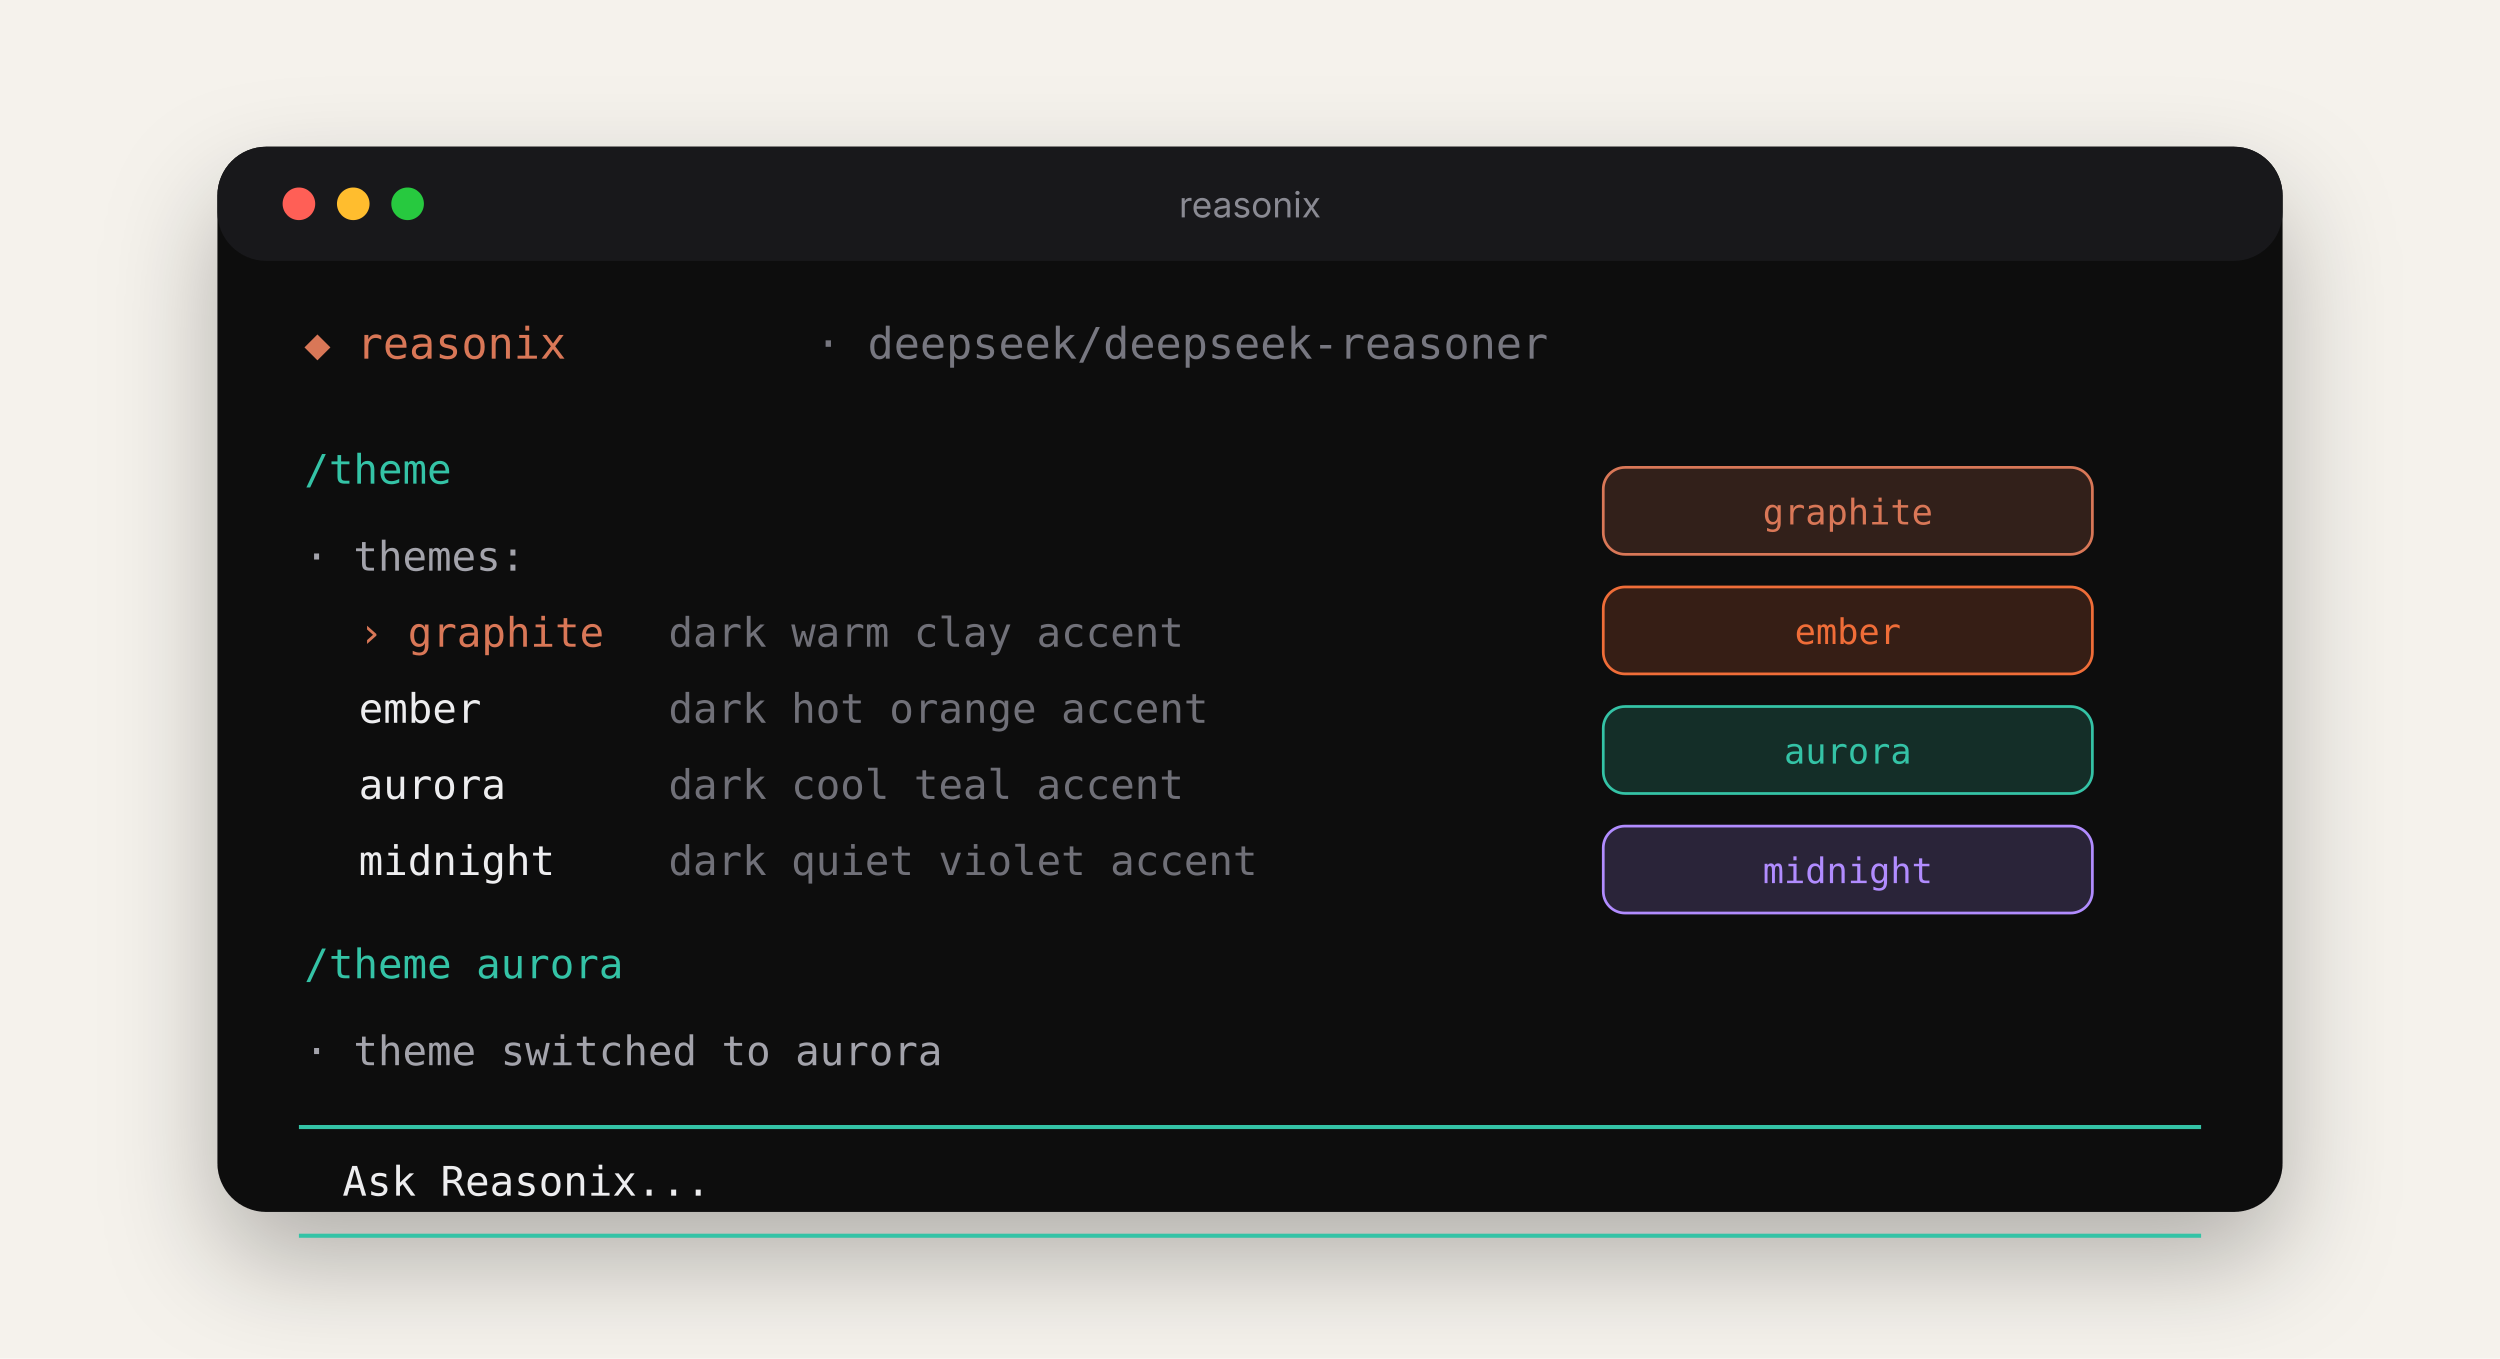
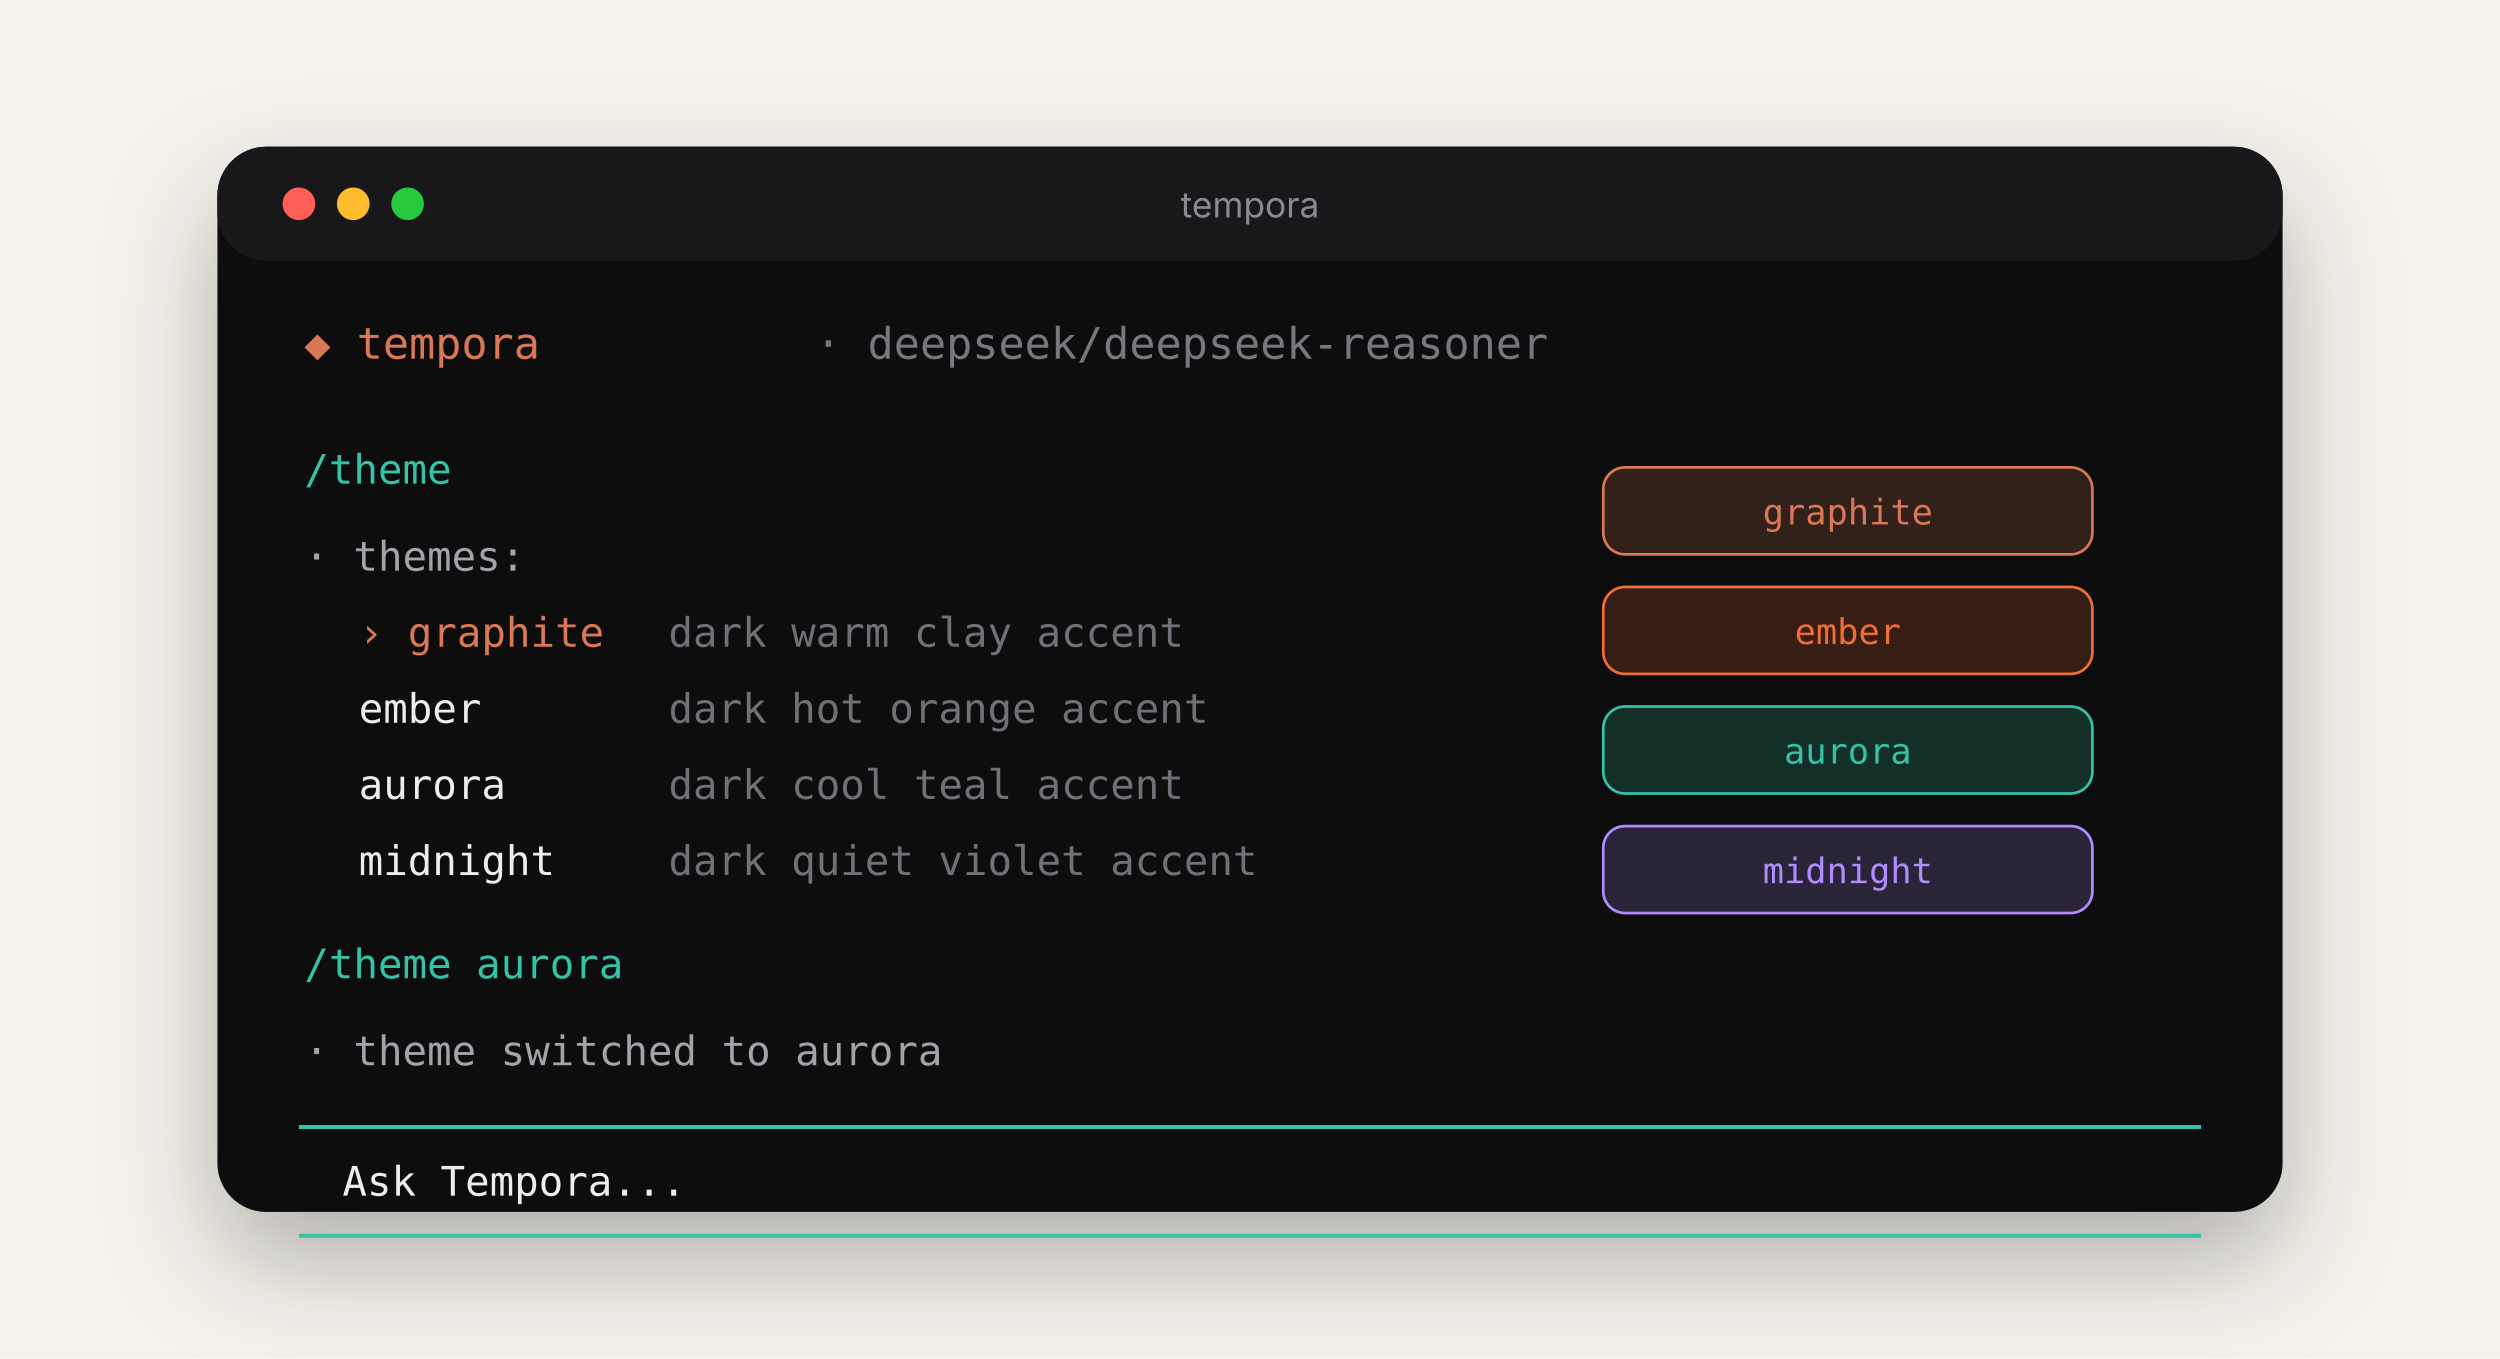
<svg xmlns="http://www.w3.org/2000/svg" width="920" height="500" viewBox="0 0 920 500" role="img" aria-labelledby="title desc">
  <defs>
    <filter id="shadow" x="-20%" y="-20%" width="140%" height="140%">
      <feDropShadow dx="0" dy="18" stdDeviation="20" flood-color="#000" flood-opacity="0.28" />
    </filter>
    <style>
      .mono { font-family: ui-monospace, SFMono-Regular, Menlo, Consolas, monospace; }
      .sans { font-family: -apple-system, BlinkMacSystemFont, "Segoe UI", sans-serif; }
    </style>
  </defs>
  <rect width="920" height="500" fill="#f5f2ec" />
  <rect x="80" y="54" width="760" height="392" rx="18" fill="#0e0e10" filter="url(#shadow)" />
  <rect x="80" y="54" width="760" height="42" rx="18" fill="#18181b" />
  <circle cx="110" cy="75" r="6" fill="#ff5f56" />
  <circle cx="130" cy="75" r="6" fill="#ffbd2e" />
  <circle cx="150" cy="75" r="6" fill="#27c93f" />
-   <text x="460" y="80" fill="#8a8a93" text-anchor="middle" class="sans" font-size="13">reasonix</text>
-   <text x="112" y="132" fill="#d97757" class="mono" font-size="16">◆ reasonix</text>
+   <text x="460" y="80" fill="#8a8a93" text-anchor="middle" class="sans" font-size="13">tempora</text>
+   <text x="112" y="132" fill="#d97757" class="mono" font-size="16">◆ tempora</text>
  <text x="300" y="132" fill="#777780" class="mono" font-size="16">· deepseek/deepseek-reasoner</text>
  <text x="112" y="178" fill="#34c3a6" class="mono" font-size="15">/theme</text>
  <text x="112" y="210" fill="#a3a3ab" class="mono" font-size="15">  · themes:</text>
  <text x="132" y="238" fill="#d97757" class="mono" font-size="15">› graphite</text>
  <text x="246" y="238" fill="#707078" class="mono" font-size="15">dark  warm clay accent</text>
  <text x="132" y="266" fill="#ededef" class="mono" font-size="15">  ember</text>
  <text x="246" y="266" fill="#707078" class="mono" font-size="15">dark  hot orange accent</text>
  <text x="132" y="294" fill="#ededef" class="mono" font-size="15">  aurora</text>
  <text x="246" y="294" fill="#707078" class="mono" font-size="15">dark  cool teal accent</text>
  <text x="132" y="322" fill="#ededef" class="mono" font-size="15">  midnight</text>
  <text x="246" y="322" fill="#707078" class="mono" font-size="15">dark  quiet violet accent</text>
  <text x="112" y="360" fill="#34c3a6" class="mono" font-size="15">/theme aurora</text>
  <text x="112" y="392" fill="#a3a3ab" class="mono" font-size="15">  · theme switched to aurora</text>
  <rect x="110" y="414" width="700" height="1.5" fill="#34c3a6" />
-   <text x="126" y="440" fill="#ededef" class="mono" font-size="15">Ask Reasonix...</text>
+   <text x="126" y="440" fill="#ededef" class="mono" font-size="15">Ask Tempora...</text>
  <rect x="110" y="454" width="700" height="1.5" fill="#34c3a6" />
  <rect x="590" y="172" width="180" height="32" rx="8" fill="#d97757" fill-opacity="0.18" stroke="#d97757" />
  <text x="680" y="193" fill="#d97757" text-anchor="middle" class="mono" font-size="13">graphite</text>
  <rect x="590" y="216" width="180" height="32" rx="8" fill="#f06d38" fill-opacity="0.18" stroke="#f06d38" />
  <text x="680" y="237" fill="#f06d38" text-anchor="middle" class="mono" font-size="13">ember</text>
  <rect x="590" y="260" width="180" height="32" rx="8" fill="#34c3a6" fill-opacity="0.18" stroke="#34c3a6" />
  <text x="680" y="281" fill="#34c3a6" text-anchor="middle" class="mono" font-size="13">aurora</text>
  <rect x="590" y="304" width="180" height="32" rx="8" fill="#b18cff" fill-opacity="0.18" stroke="#b18cff" />
  <text x="680" y="325" fill="#b18cff" text-anchor="middle" class="mono" font-size="13">midnight</text>
</svg>
